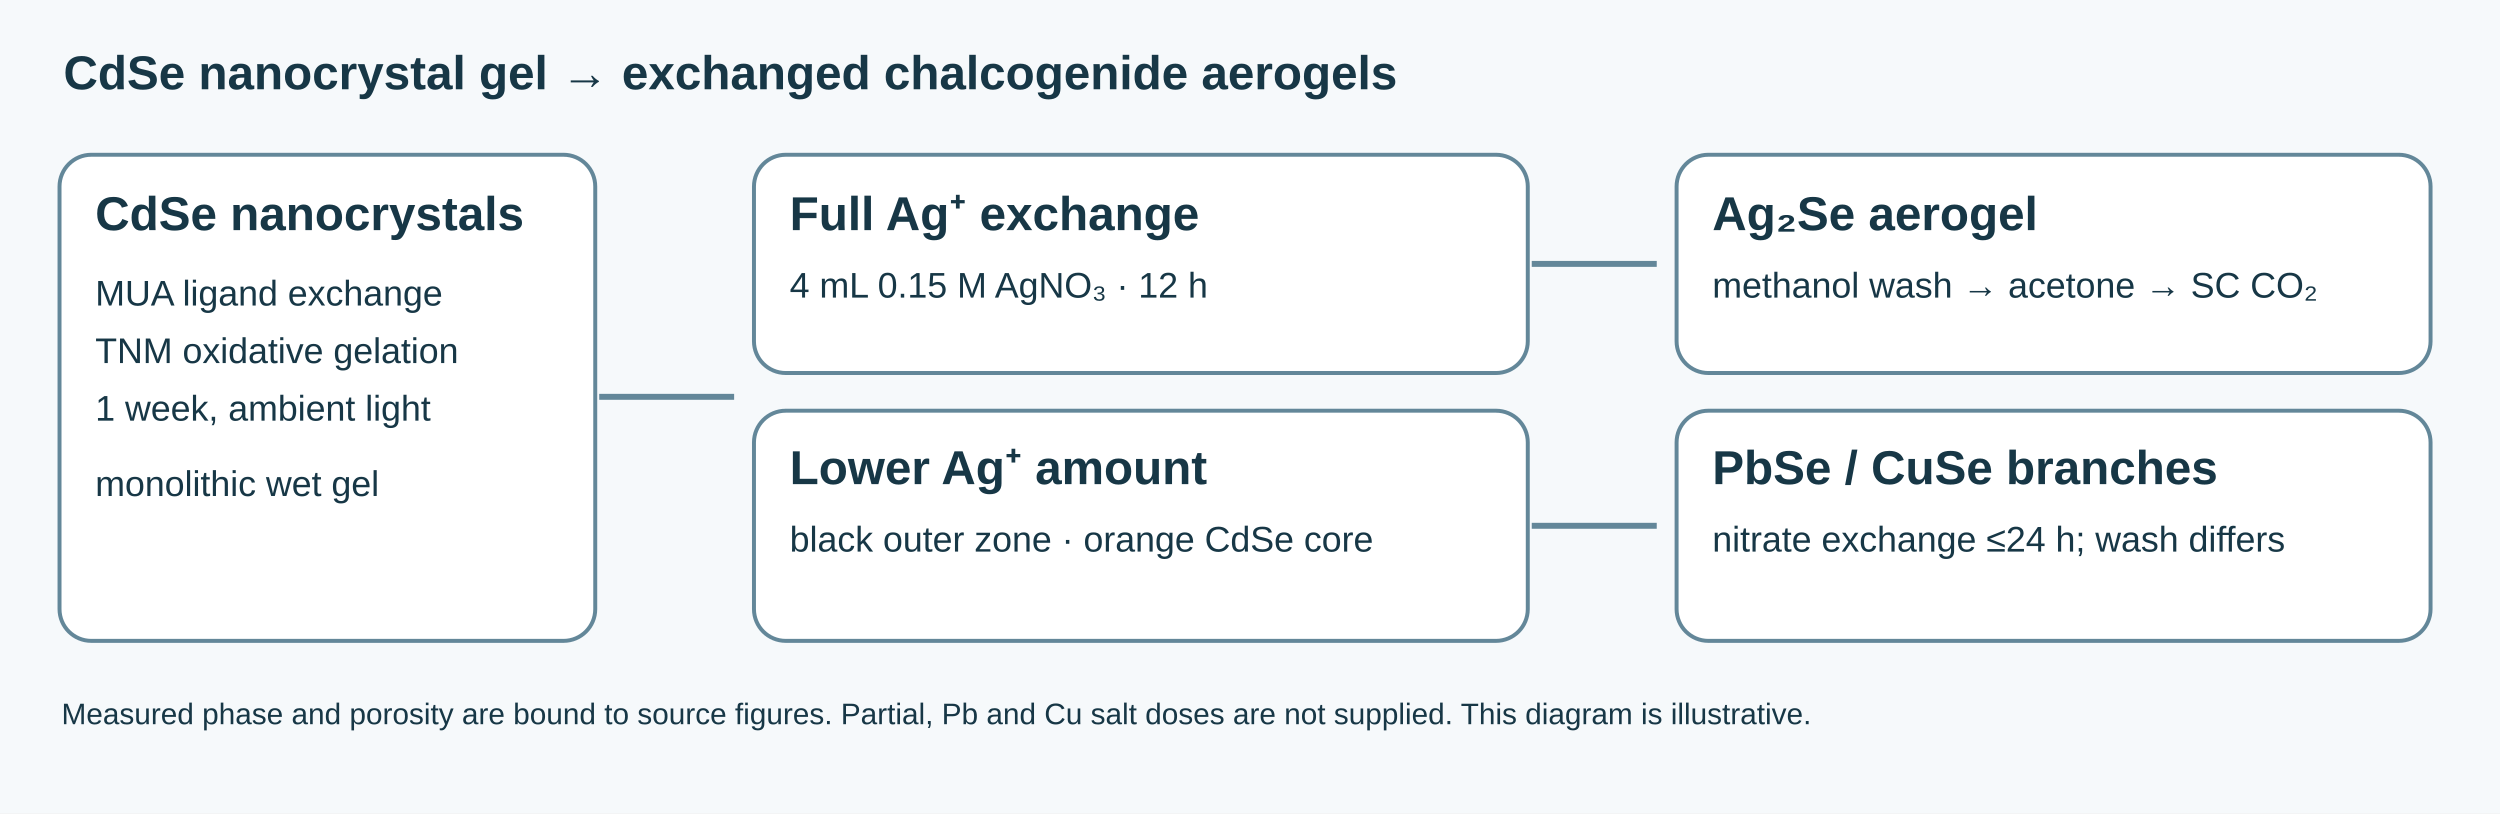
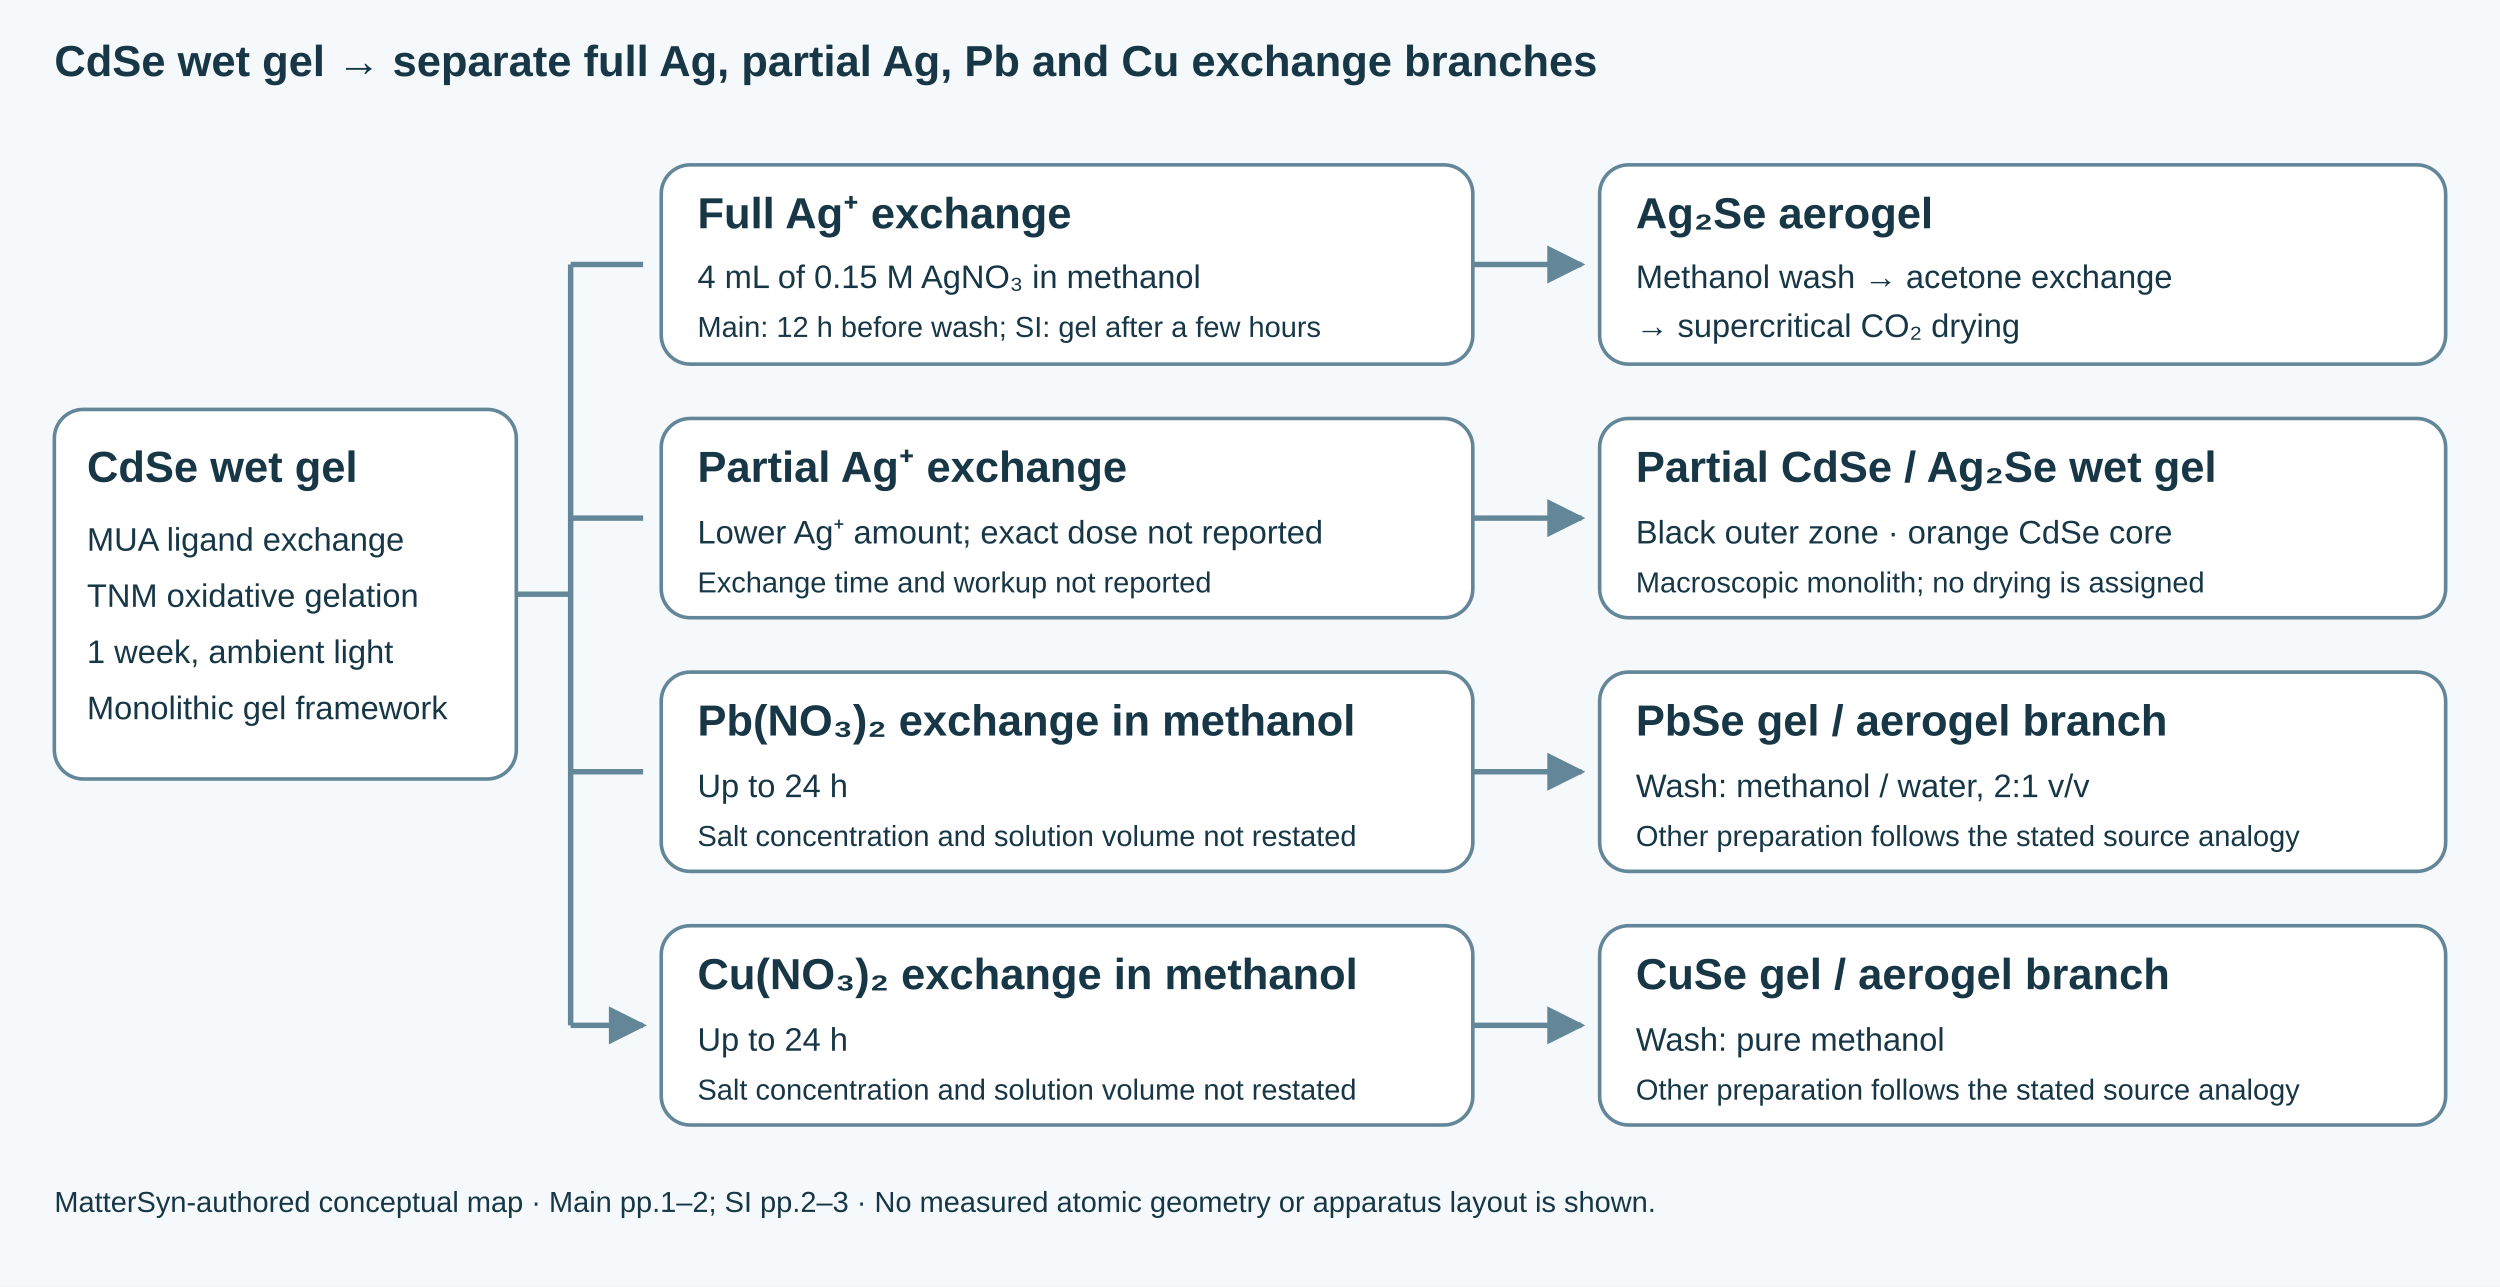
- <svg xmlns="http://www.w3.org/2000/svg" width="1260" height="410" viewBox="0 0 1260 410" role="img" aria-labelledby="t d">
-   <rect width="1260" height="410" fill="#f6f9fb" />
-   <style>text{font-family:Arial,sans-serif;fill:#173746}.h{font-size:24px;font-weight:bold}.b{font-size:18px}.s{font-size:15px}.box{fill:#fff;stroke:#638799;stroke-width:2}.line{fill:none;stroke:#638799;stroke-width:3}</style>
-   <text x="32" y="45" class="h">CdSe nanocrystal gel → exchanged chalcogenide aerogels</text>
-   <rect x="30" y="78" width="270" height="245" rx="16" class="box" />
-   <text x="48" y="116" class="h">CdSe nanocrystals</text>
-   <text x="48" y="154" class="b">MUA ligand exchange</text>
-   <text x="48" y="183" class="b">TNM oxidative gelation</text>
-   <text x="48" y="212" class="b">1 week, ambient light</text>
-   <text x="48" y="250" class="b">monolithic wet gel</text>
-   <path d="M302 200h68" class="line" />
-   <rect x="380" y="78" width="390" height="110" rx="16" class="box" />
-   <text x="398" y="116" class="h">Full Ag⁺ exchange</text>
-   <text x="398" y="150" class="b">4 mL 0.15 M AgNO₃ · 12 h</text>
-   <rect x="380" y="207" width="390" height="116" rx="16" class="box" />
-   <text x="398" y="244" class="h">Lower Ag⁺ amount</text>
-   <text x="398" y="278" class="b">black outer zone · orange CdSe core</text>
-   <path d="M772 133h63" class="line" />
-   <path d="M772 265h63" class="line" />
-   <rect x="845" y="78" width="380" height="110" rx="16" class="box" />
-   <text x="863" y="116" class="h">Ag₂Se aerogel</text>
-   <text x="863" y="150" class="b">methanol wash → acetone → SC CO₂</text>
-   <rect x="845" y="207" width="380" height="116" rx="16" class="box" />
-   <text x="863" y="244" class="h">PbSe / CuSe branches</text>
-   <text x="863" y="278" class="b">nitrate exchange ≤24 h; wash differs</text>
-   <text x="31" y="365" class="s">Measured phase and porosity are bound to source figures. Partial, Pb and Cu salt doses are not supplied. This diagram is illustrative.</text>
+ <svg xmlns="http://www.w3.org/2000/svg" width="1380" height="710" viewBox="0 0 1380 710" role="img" aria-labelledby="t d">
+   <rect width="1380" height="710" fill="#f6f9fb" />
+   <style>text{font-family:Arial,sans-serif;fill:#173746}.h{font-size:24px;font-weight:bold}.b{font-size:18px}.s{font-size:16px}.box{fill:#fff;stroke:#638799;stroke-width:2}.line{fill:none;stroke:#638799;stroke-width:3}</style>
+   <defs>
+     <marker id="arrow" viewBox="0 0 10 10" refX="9" refY="5" markerWidth="7" markerHeight="7" orient="auto-start-reverse">
+       <path d="M0 0L10 5L0 10z" fill="#638799" />
+     </marker>
+   </defs>
+   <text x="30" y="42" class="h">CdSe wet gel → separate full Ag, partial Ag, Pb and Cu exchange branches</text>
+   <rect x="30" y="226" width="255" height="204" rx="16" class="box" />
+   <text x="48" y="266" class="h">CdSe wet gel</text>
+   <text x="48" y="304" class="b">MUA ligand exchange</text>
+   <text x="48" y="335" class="b">TNM oxidative gelation</text>
+   <text x="48" y="366" class="b">1 week, ambient light</text>
+   <text x="48" y="397" class="b">Monolithic gel framework</text>
+   <path d="M285 328H315M315 146V566" class="line" />
+   <path d="M315 146H355M315 286H355M315 426H355M315 566H355" class="line" marker-end="url(#arrow)" />
+   <rect x="365" y="91" width="448" height="110" rx="16" class="box" />
+   <text x="385" y="126" class="h">Full Ag⁺ exchange</text>
+   <text x="385" y="159" class="b">4 mL of 0.15 M AgNO₃ in methanol</text>
+   <text x="385" y="186" class="s">Main: 12 h before wash; SI: gel after a few hours</text>
+   <path d="M813 146H873" class="line" marker-end="url(#arrow)" />
+   <rect x="883" y="91" width="467" height="110" rx="16" class="box" />
+   <text x="903" y="126" class="h">Ag₂Se aerogel</text>
+   <text x="903" y="159" class="b">Methanol wash → acetone exchange</text>
+   <text x="903" y="186" class="b">→ supercritical CO₂ drying</text>
+   <rect x="365" y="231" width="448" height="110" rx="16" class="box" />
+   <text x="385" y="266" class="h">Partial Ag⁺ exchange</text>
+   <text x="385" y="300" class="b">Lower Ag⁺ amount; exact dose not reported</text>
+   <text x="385" y="327" class="s">Exchange time and workup not reported</text>
+   <path d="M813 286H873" class="line" marker-end="url(#arrow)" />
+   <rect x="883" y="231" width="467" height="110" rx="16" class="box" />
+   <text x="903" y="266" class="h">Partial CdSe / Ag₂Se wet gel</text>
+   <text x="903" y="300" class="b">Black outer zone · orange CdSe core</text>
+   <text x="903" y="327" class="s">Macroscopic monolith; no drying is assigned</text>
+   <rect x="365" y="371" width="448" height="110" rx="16" class="box" />
+   <text x="385" y="406" class="h">Pb(NO₃)₂ exchange in methanol</text>
+   <text x="385" y="440" class="b">Up to 24 h</text>
+   <text x="385" y="467" class="s">Salt concentration and solution volume not restated</text>
+   <path d="M813 426H873" class="line" marker-end="url(#arrow)" />
+   <rect x="883" y="371" width="467" height="110" rx="16" class="box" />
+   <text x="903" y="406" class="h">PbSe gel / aerogel branch</text>
+   <text x="903" y="440" class="b">Wash: methanol / water, 2:1 v/v</text>
+   <text x="903" y="467" class="s">Other preparation follows the stated source analogy</text>
+   <rect x="365" y="511" width="448" height="110" rx="16" class="box" />
+   <text x="385" y="546" class="h">Cu(NO₃)₂ exchange in methanol</text>
+   <text x="385" y="580" class="b">Up to 24 h</text>
+   <text x="385" y="607" class="s">Salt concentration and solution volume not restated</text>
+   <path d="M813 566H873" class="line" marker-end="url(#arrow)" />
+   <rect x="883" y="511" width="467" height="110" rx="16" class="box" />
+   <text x="903" y="546" class="h">CuSe gel / aerogel branch</text>
+   <text x="903" y="580" class="b">Wash: pure methanol</text>
+   <text x="903" y="607" class="s">Other preparation follows the stated source analogy</text>
+   <text x="30" y="669" class="s">MatterSyn-authored conceptual map · Main pp.1–2; SI pp.2–3 · No measured atomic geometry or apparatus layout is shown.</text>
</svg>
